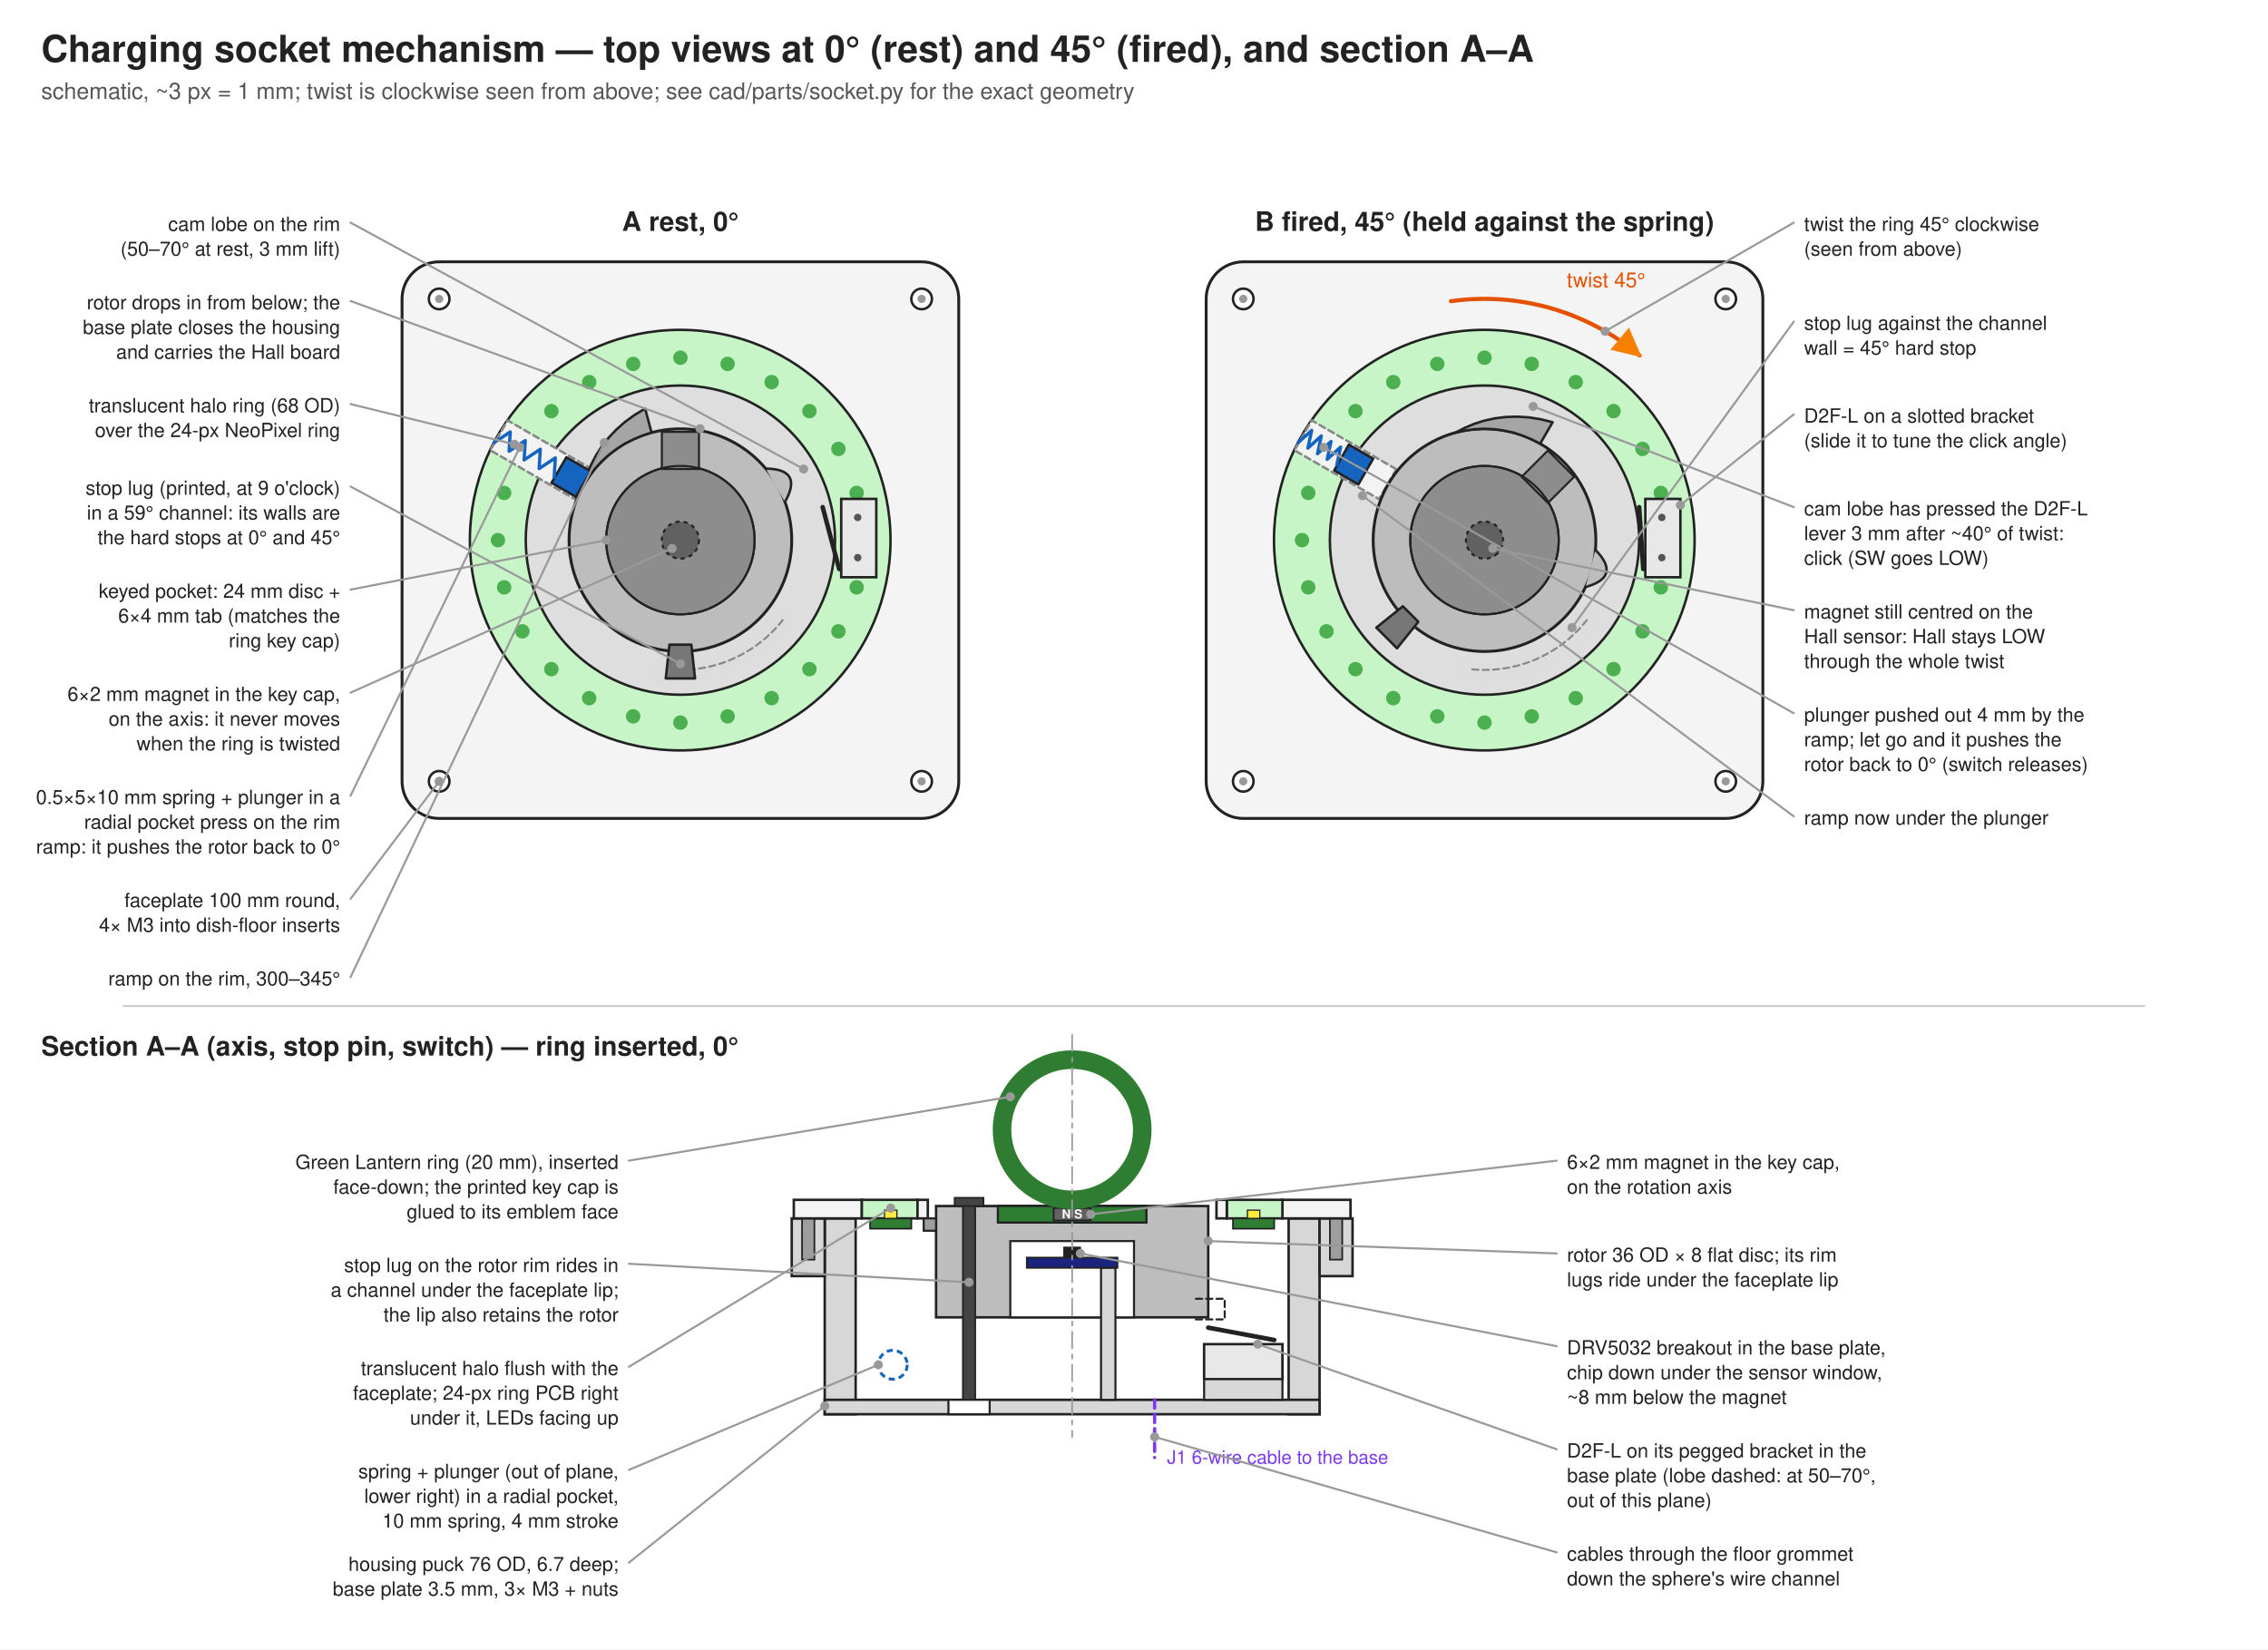
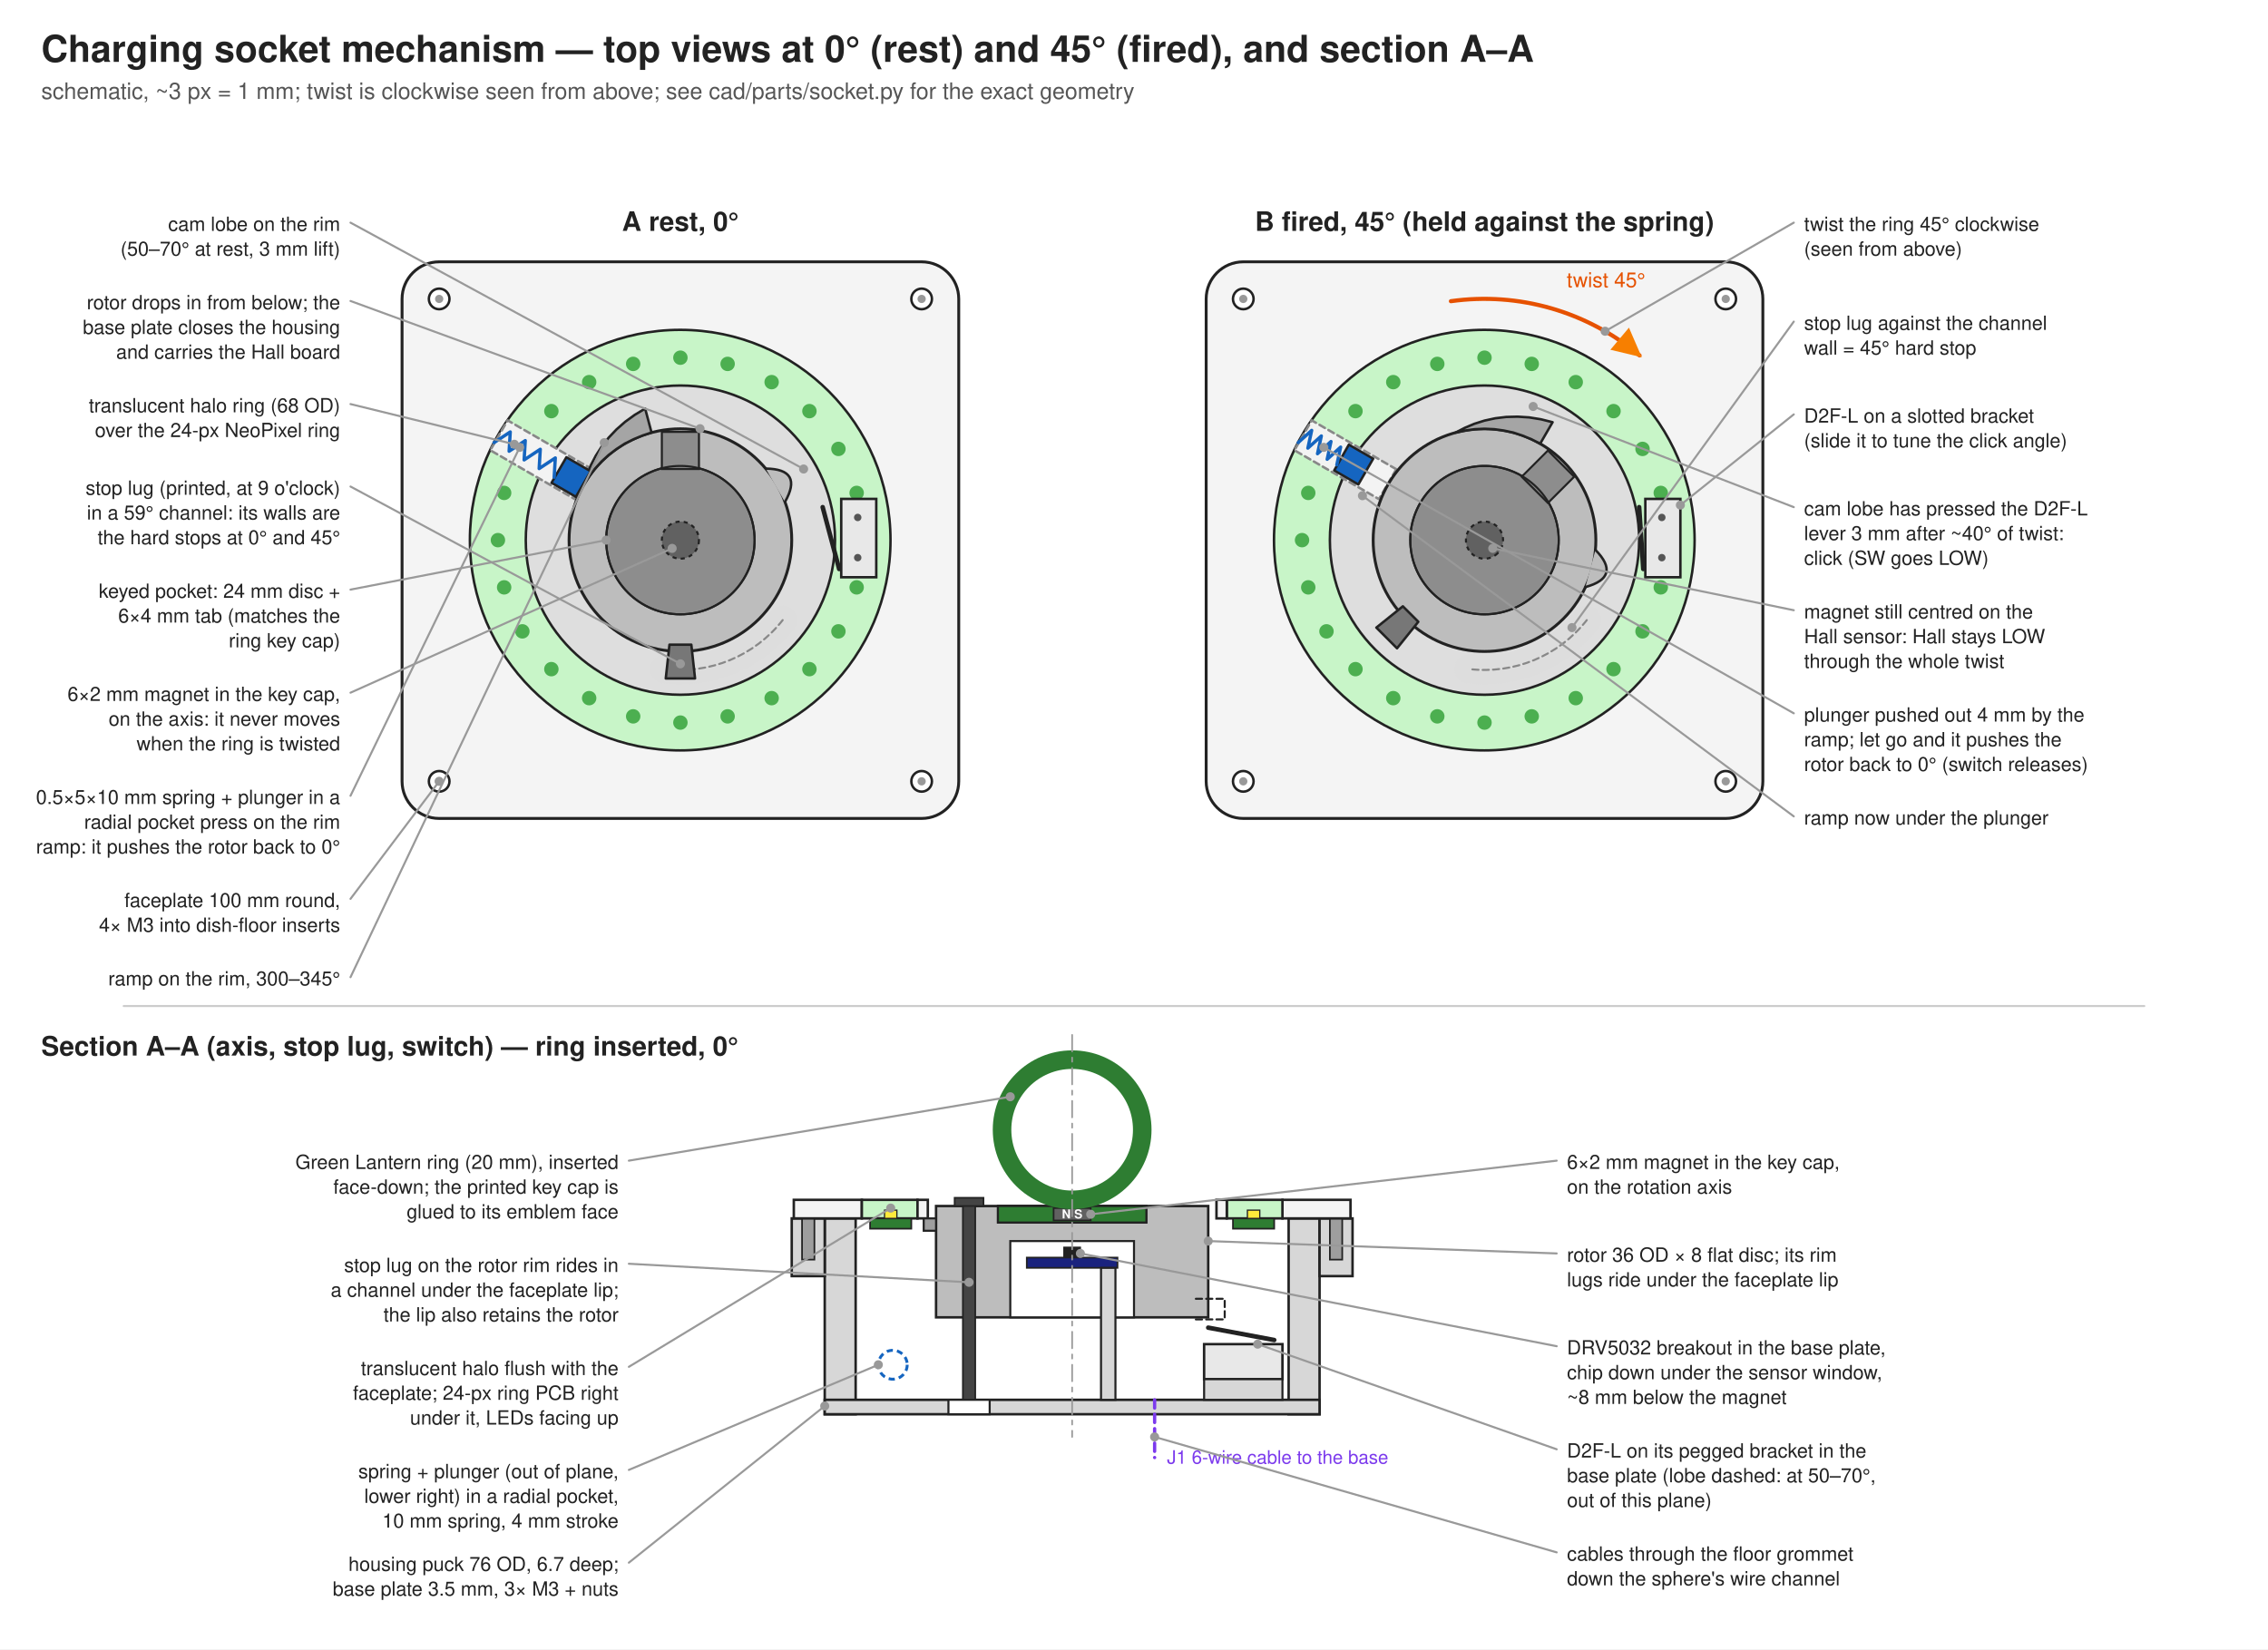
<svg xmlns="http://www.w3.org/2000/svg" viewBox="0 0 1100 800" width="1100" height="800" font-family="Helvetica, Arial, sans-serif" font-size="12" fill="#222222">
  <defs>
    <marker id="arr" viewBox="0 0 10 10" refX="9" refY="5" markerWidth="7" markerHeight="7" orient="auto-start-reverse">
      <path d="M0,0 L10,5 L0,10 z" fill="context-stroke" />
    </marker>
    <marker id="arrP" viewBox="0 0 10 10" refX="9" refY="5" markerWidth="7" markerHeight="7" orient="auto-start-reverse">
      <path d="M0,0 L10,5 L0,10 z" fill="#7c3aed" />
    </marker>
    <marker id="arrB" viewBox="0 0 10 10" refX="9" refY="5" markerWidth="7" markerHeight="7" orient="auto-start-reverse">
      <path d="M0,0 L10,5 L0,10 z" fill="#1d4ed8" />
    </marker>
    <marker id="arrGy" viewBox="0 0 10 10" refX="9" refY="5" markerWidth="7" markerHeight="7" orient="auto-start-reverse">
      <path d="M0,0 L10,5 L0,10 z" fill="#777777" />
    </marker>
    <marker id="arrG" viewBox="0 0 10 10" refX="9" refY="5" markerWidth="7" markerHeight="7" orient="auto-start-reverse">
      <path d="M0,0 L10,5 L0,10 z" fill="#2a9d2a" />
    </marker>
    <marker id="arrK" viewBox="0 0 10 10" refX="9" refY="5" markerWidth="7" markerHeight="7" orient="auto-start-reverse">
      <path d="M0,0 L10,5 L0,10 z" fill="#222222" />
    </marker>
    <marker id="arrO" viewBox="0 0 10 10" refX="9" refY="5" markerWidth="7" markerHeight="7" orient="auto-start-reverse">
      <path d="M0,0 L10,5 L0,10 z" fill="#f77f00" />
    </marker>
    <marker id="arrR" viewBox="0 0 10 10" refX="9" refY="5" markerWidth="7" markerHeight="7" orient="auto-start-reverse">
      <path d="M0,0 L10,5 L0,10 z" fill="#d62828" />
    </marker>
  </defs>
  <rect x="0" y="0" width="1100" height="800" fill="#ffffff" />
  <text x="20" y="30" font-size="18" text-anchor="start" font-weight="bold" fill="#222222">Charging socket mechanism — top views at 0° (rest) and 45° (fired), and section A–A</text>
  <text x="20" y="48" font-size="11" text-anchor="start" font-weight="normal" fill="#555">schematic, ~3 px = 1 mm; twist is clockwise seen from above; see cad/parts/socket.py for the exact geometry</text>
  <text x="330" y="112" font-size="13" text-anchor="middle" font-weight="bold" fill="#222222">A  rest, 0°</text>
  <rect x="195" y="127" width="270" height="270" rx="18" fill="#f4f4f4" stroke="#222222" stroke-width="1.4" />
  <circle cx="213" cy="145" r="5" fill="#fff" stroke="#222222" stroke-width="1.2" />
  <circle cx="213" cy="145" r="2" fill="#999" stroke="none" stroke-width="1.2" />
  <circle cx="213" cy="379" r="5" fill="#fff" stroke="#222222" stroke-width="1.2" />
  <circle cx="213" cy="379" r="2" fill="#999" stroke="none" stroke-width="1.2" />
  <circle cx="447" cy="145" r="5" fill="#fff" stroke="#222222" stroke-width="1.2" />
  <circle cx="447" cy="145" r="2" fill="#999" stroke="none" stroke-width="1.2" />
  <circle cx="447" cy="379" r="5" fill="#fff" stroke="#222222" stroke-width="1.2" />
  <circle cx="447" cy="379" r="2" fill="#999" stroke="none" stroke-width="1.2" />
  <path d="M330.0,160.0 A102.0,102.0 0 1 1 329.8,160.0 Z" fill="#c8f5c8" stroke="#222222" stroke-width="1.2" stroke-linecap="round" stroke-linejoin="round" />
  <circle cx="330" cy="262" r="75.0" fill="#dedede" stroke="#222222" stroke-width="1.2" />
  <circle cx="330.0" cy="173.5" r="3.5" fill="#4caf50" stroke="none" stroke-width="1.2" />
  <circle cx="352.905" cy="176.516" r="3.5" fill="#4caf50" stroke="none" stroke-width="1.2" />
  <circle cx="374.25" cy="185.357" r="3.5" fill="#4caf50" stroke="none" stroke-width="1.2" />
  <circle cx="392.579" cy="199.421" r="3.5" fill="#4caf50" stroke="none" stroke-width="1.2" />
  <circle cx="406.643" cy="217.75" r="3.5" fill="#4caf50" stroke="none" stroke-width="1.2" />
  <circle cx="415.484" cy="239.095" r="3.5" fill="#4caf50" stroke="none" stroke-width="1.2" />
  <circle cx="418.5" cy="262.0" r="3.5" fill="#4caf50" stroke="none" stroke-width="1.2" />
  <circle cx="415.484" cy="284.905" r="3.5" fill="#4caf50" stroke="none" stroke-width="1.2" />
  <circle cx="406.643" cy="306.25" r="3.5" fill="#4caf50" stroke="none" stroke-width="1.2" />
  <circle cx="392.579" cy="324.579" r="3.5" fill="#4caf50" stroke="none" stroke-width="1.2" />
  <circle cx="374.25" cy="338.643" r="3.5" fill="#4caf50" stroke="none" stroke-width="1.2" />
  <circle cx="352.905" cy="347.484" r="3.5" fill="#4caf50" stroke="none" stroke-width="1.2" />
  <circle cx="330.0" cy="350.5" r="3.5" fill="#4caf50" stroke="none" stroke-width="1.2" />
  <circle cx="307.095" cy="347.484" r="3.5" fill="#4caf50" stroke="none" stroke-width="1.2" />
  <circle cx="285.75" cy="338.643" r="3.5" fill="#4caf50" stroke="none" stroke-width="1.2" />
  <circle cx="267.421" cy="324.579" r="3.5" fill="#4caf50" stroke="none" stroke-width="1.2" />
  <circle cx="253.357" cy="306.25" r="3.5" fill="#4caf50" stroke="none" stroke-width="1.2" />
  <circle cx="244.516" cy="284.905" r="3.5" fill="#4caf50" stroke="none" stroke-width="1.2" />
  <circle cx="241.5" cy="262.0" r="3.5" fill="#4caf50" stroke="none" stroke-width="1.2" />
  <circle cx="244.516" cy="239.095" r="3.5" fill="#4caf50" stroke="none" stroke-width="1.2" />
  <circle cx="253.357" cy="217.75" r="3.5" fill="#4caf50" stroke="none" stroke-width="1.2" />
  <circle cx="267.421" cy="199.421" r="3.5" fill="#4caf50" stroke="none" stroke-width="1.2" />
  <circle cx="285.75" cy="185.357" r="3.5" fill="#4caf50" stroke="none" stroke-width="1.2" />
  <circle cx="307.095" cy="176.516" r="3.5" fill="#4caf50" stroke="none" stroke-width="1.2" />
  <path d="M330.0,207.1 A54.9,54.9 0 1 1 330.0,207.1" fill="none" stroke="#777" stroke-width="2" stroke-linecap="round" stroke-linejoin="round" />
  <path d="M287.2,227.6 L246.2,203.9 L237.8,218.4 L278.8,242.1 Z" fill="#f3f3f3" stroke="#888" stroke-width="1.2" stroke-linecap="round" stroke-linejoin="round" stroke-dasharray="3,2" />
  <path d="M379.6,300.8 A63.0,63.0 0 0 1 322.3,324.5" fill="none" stroke="#ddd" stroke-width="14" stroke-linecap="round" stroke-linejoin="round" />
  <path d="M379.6,300.8 A63.0,63.0 0 0 1 322.3,324.5" fill="none" stroke="#888" stroke-width="1" stroke-linecap="round" stroke-linejoin="round" stroke-dasharray="3,2" />
  <rect x="408.0" y="242" width="17" height="38" rx="0" fill="#e8e8e8" stroke="#222222" stroke-width="1.2" />
  <circle cx="416.0" cy="251" r="1.8" fill="#555" stroke="none" stroke-width="1.2" />
  <circle cx="416.0" cy="270.5" r="1.8" fill="#555" stroke="none" stroke-width="1.2" />
  <g transform="rotate(0 330 262)">
    <circle cx="330" cy="262" r="54.0" fill="#bdbdbd" stroke="#222222" stroke-width="1.4" />
    <path d="M283.2,235.0 L285.8,231.0 L288.6,227.3 L291.8,223.8 L295.3,220.6 L299.0,217.8 L303.0,215.2 L307.2,213.1 L311.5,211.3 L316.0,209.8 L312.9,198.2 L307.9,201.2 L303.2,204.6 L299.0,208.3 L295.2,212.3 L291.9,216.5 L289.0,221.0 L286.6,225.6 L284.7,230.3 L283.2,235.0 Z" fill="#a5a5a5" stroke="#222222" stroke-width="1.2" stroke-linecap="round" stroke-linejoin="round" />
    <path d="M324.7,312.7 L322.9,329.1 L337.1,329.1 L335.3,312.7 Z" fill="#777" stroke="#222222" stroke-width="1.2" stroke-linecap="round" stroke-linejoin="round" />
    <circle cx="330" cy="262" r="36.0" fill="#8d8d8d" stroke="#222222" stroke-width="1" />
    <rect x="321.0" y="209.5" width="18.0" height="18.0" rx="0" fill="#8d8d8d" stroke="#222222" stroke-width="1" />
    <circle cx="330" cy="262" r="36.0" fill="none" stroke="#222222" stroke-width="1" />
    <circle cx="330" cy="262" r="9.0" fill="#616161" stroke="#222222" stroke-width="1" stroke-dasharray="2,2" />
    <path d="M371.4,227.3 Q389.8,227.5 380.7,243.5" fill="#bdbdbd" stroke="#222222" stroke-width="1.2" stroke-linecap="round" stroke-linejoin="round" />
  </g>
  <path d="M286.5,228.6 L274.7,221.8 L267.5,234.2 L279.3,241.0 Z" fill="#1565c0" stroke="#222222" stroke-width="1.2" stroke-linecap="round" stroke-linejoin="round" />
  <path d="M268.777,231.5 L269.331,222.125 L261.49,227.293 L262.045,217.918 L254.205,223.088 L254.762,213.713 L246.922,218.883 L247.48,209.509 L239.641,214.68" fill="none" stroke="#1565c0" stroke-width="1.6" stroke-linecap="round" stroke-linejoin="round" />
  <path d="M407.0,276 L399.0,246" fill="none" stroke="#222222" stroke-width="2.2" stroke-linecap="round" stroke-linejoin="round" />
  <text x="720" y="112" font-size="13" text-anchor="middle" font-weight="bold" fill="#222222">B  fired, 45° (held against the spring)</text>
  <rect x="585" y="127" width="270" height="270" rx="18" fill="#f4f4f4" stroke="#222222" stroke-width="1.4" />
  <circle cx="603" cy="145" r="5" fill="#fff" stroke="#222222" stroke-width="1.2" />
  <circle cx="603" cy="145" r="2" fill="#999" stroke="none" stroke-width="1.2" />
  <circle cx="603" cy="379" r="5" fill="#fff" stroke="#222222" stroke-width="1.2" />
  <circle cx="603" cy="379" r="2" fill="#999" stroke="none" stroke-width="1.2" />
  <circle cx="837" cy="145" r="5" fill="#fff" stroke="#222222" stroke-width="1.2" />
  <circle cx="837" cy="145" r="2" fill="#999" stroke="none" stroke-width="1.2" />
  <circle cx="837" cy="379" r="5" fill="#fff" stroke="#222222" stroke-width="1.2" />
  <circle cx="837" cy="379" r="2" fill="#999" stroke="none" stroke-width="1.2" />
  <path d="M720.0,160.0 A102.0,102.0 0 1 1 719.8,160.0 Z" fill="#c8f5c8" stroke="#222222" stroke-width="1.2" stroke-linecap="round" stroke-linejoin="round" />
  <circle cx="720" cy="262" r="75.0" fill="#dedede" stroke="#222222" stroke-width="1.2" />
  <circle cx="720.0" cy="173.5" r="3.5" fill="#4caf50" stroke="none" stroke-width="1.2" />
  <circle cx="742.905" cy="176.516" r="3.5" fill="#4caf50" stroke="none" stroke-width="1.2" />
  <circle cx="764.25" cy="185.357" r="3.5" fill="#4caf50" stroke="none" stroke-width="1.2" />
  <circle cx="782.579" cy="199.421" r="3.5" fill="#4caf50" stroke="none" stroke-width="1.2" />
  <circle cx="796.643" cy="217.75" r="3.5" fill="#4caf50" stroke="none" stroke-width="1.2" />
  <circle cx="805.484" cy="239.095" r="3.5" fill="#4caf50" stroke="none" stroke-width="1.2" />
  <circle cx="808.5" cy="262.0" r="3.5" fill="#4caf50" stroke="none" stroke-width="1.2" />
  <circle cx="805.484" cy="284.905" r="3.5" fill="#4caf50" stroke="none" stroke-width="1.2" />
  <circle cx="796.643" cy="306.25" r="3.5" fill="#4caf50" stroke="none" stroke-width="1.2" />
  <circle cx="782.579" cy="324.579" r="3.5" fill="#4caf50" stroke="none" stroke-width="1.2" />
  <circle cx="764.25" cy="338.643" r="3.5" fill="#4caf50" stroke="none" stroke-width="1.2" />
  <circle cx="742.905" cy="347.484" r="3.5" fill="#4caf50" stroke="none" stroke-width="1.2" />
  <circle cx="720.0" cy="350.5" r="3.5" fill="#4caf50" stroke="none" stroke-width="1.2" />
  <circle cx="697.095" cy="347.484" r="3.5" fill="#4caf50" stroke="none" stroke-width="1.2" />
  <circle cx="675.75" cy="338.643" r="3.5" fill="#4caf50" stroke="none" stroke-width="1.2" />
  <circle cx="657.421" cy="324.579" r="3.5" fill="#4caf50" stroke="none" stroke-width="1.2" />
  <circle cx="643.357" cy="306.25" r="3.5" fill="#4caf50" stroke="none" stroke-width="1.2" />
  <circle cx="634.516" cy="284.905" r="3.5" fill="#4caf50" stroke="none" stroke-width="1.2" />
  <circle cx="631.5" cy="262.0" r="3.5" fill="#4caf50" stroke="none" stroke-width="1.2" />
  <circle cx="634.516" cy="239.095" r="3.5" fill="#4caf50" stroke="none" stroke-width="1.2" />
  <circle cx="643.357" cy="217.75" r="3.5" fill="#4caf50" stroke="none" stroke-width="1.2" />
  <circle cx="657.421" cy="199.421" r="3.5" fill="#4caf50" stroke="none" stroke-width="1.2" />
  <circle cx="675.75" cy="185.357" r="3.5" fill="#4caf50" stroke="none" stroke-width="1.2" />
  <circle cx="697.095" cy="176.516" r="3.5" fill="#4caf50" stroke="none" stroke-width="1.2" />
  <path d="M720.0,207.1 A54.9,54.9 0 1 1 720.0,207.1" fill="none" stroke="#777" stroke-width="2" stroke-linecap="round" stroke-linejoin="round" />
  <path d="M677.2,227.6 L636.2,203.9 L627.8,218.4 L668.8,242.1 Z" fill="#f3f3f3" stroke="#888" stroke-width="1.2" stroke-linecap="round" stroke-linejoin="round" stroke-dasharray="3,2" />
  <path d="M769.6,300.8 A63.0,63.0 0 0 1 712.3,324.5" fill="none" stroke="#ddd" stroke-width="14" stroke-linecap="round" stroke-linejoin="round" />
  <path d="M769.6,300.8 A63.0,63.0 0 0 1 712.3,324.5" fill="none" stroke="#888" stroke-width="1" stroke-linecap="round" stroke-linejoin="round" stroke-dasharray="3,2" />
  <rect x="798.0" y="242" width="17" height="38" rx="0" fill="#e8e8e8" stroke="#222222" stroke-width="1.2" />
  <circle cx="806.0" cy="251" r="1.8" fill="#555" stroke="none" stroke-width="1.2" />
  <circle cx="806.0" cy="270.5" r="1.8" fill="#555" stroke="none" stroke-width="1.2" />
  <g transform="rotate(45 720 262)">
    <circle cx="720" cy="262" r="54.0" fill="#bdbdbd" stroke="#222222" stroke-width="1.4" />
    <path d="M673.2,235.0 L675.8,231.0 L678.6,227.3 L681.8,223.8 L685.3,220.6 L689.0,217.8 L693.0,215.2 L697.2,213.1 L701.5,211.3 L706.0,209.8 L702.9,198.2 L697.9,201.2 L693.2,204.6 L689.0,208.3 L685.2,212.3 L681.9,216.5 L679.0,221.0 L676.6,225.6 L674.7,230.3 L673.2,235.0 Z" fill="#a5a5a5" stroke="#222222" stroke-width="1.2" stroke-linecap="round" stroke-linejoin="round" />
    <path d="M714.7,312.7 L712.9,329.1 L727.1,329.1 L725.3,312.7 Z" fill="#777" stroke="#222222" stroke-width="1.2" stroke-linecap="round" stroke-linejoin="round" />
    <circle cx="720" cy="262" r="36.0" fill="#8d8d8d" stroke="#222222" stroke-width="1" />
    <rect x="711.0" y="209.5" width="18.0" height="18.0" rx="0" fill="#8d8d8d" stroke="#222222" stroke-width="1" />
    <circle cx="720" cy="262" r="36.0" fill="none" stroke="#222222" stroke-width="1" />
    <circle cx="720" cy="262" r="9.0" fill="#616161" stroke="#222222" stroke-width="1" stroke-dasharray="2,2" />
    <path d="M761.4,227.3 Q779.8,227.5 770.7,243.5" fill="#bdbdbd" stroke="#222222" stroke-width="1.2" stroke-linecap="round" stroke-linejoin="round" />
  </g>
  <path d="M666.0,222.5 L654.2,215.7 L647.1,228.2 L658.8,235.0 Z" fill="#1565c0" stroke="#222222" stroke-width="1.2" stroke-linecap="round" stroke-linejoin="round" />
  <path d="M648.367,225.491 L650.224,216.867 L643.685,222.788 L645.542,214.164 L639.003,220.085 L640.861,211.461 L634.322,217.382 L636.18,208.758 L629.641,214.68" fill="none" stroke="#1565c0" stroke-width="1.6" stroke-linecap="round" stroke-linejoin="round" />
  <path d="M797.0,276 L795.0,246" fill="none" stroke="#222222" stroke-width="2.2" stroke-linecap="round" stroke-linejoin="round" />
  <path d="M703.7,146.1 A117.0,117.0 0 0 1 795.2,172.4" fill="none" stroke="#e65100" stroke-width="2" stroke-linecap="round" stroke-linejoin="round" marker-end="url(#arrO)" />
  <text x="759.863" y="139.314" font-size="10" text-anchor="start" font-weight="normal" fill="#e65100">twist 45°</text>
  <text x="165" y="112" font-size="9.5" text-anchor="end" font-weight="normal" fill="#222222">cam lobe on the rim</text>
  <text x="165" y="124" font-size="9.5" text-anchor="end" font-weight="normal" fill="#222222">(50–70° at rest, 3 mm lift)</text>
  <path d="M170,108 L389.756,227.5" fill="none" stroke="#999" stroke-width="1" stroke-linecap="round" stroke-linejoin="round" />
  <circle cx="389.756" cy="227.5" r="2.2" fill="#999" />
  <text x="165" y="150" font-size="9.5" text-anchor="end" font-weight="normal" fill="#222222">rotor drops in from below; the</text>
  <text x="165" y="162" font-size="9.5" text-anchor="end" font-weight="normal" fill="#222222">base plate closes the housing</text>
  <text x="165" y="174" font-size="9.5" text-anchor="end" font-weight="normal" fill="#222222">and carries the Hall board</text>
  <path d="M170,146 L339.533,207.934" fill="none" stroke="#999" stroke-width="1" stroke-linecap="round" stroke-linejoin="round" />
  <circle cx="339.533" cy="207.934" r="2.2" fill="#999" />
  <text x="165" y="200" font-size="9.5" text-anchor="end" font-weight="normal" fill="#222222">translucent halo ring (68 OD)</text>
  <text x="165" y="212" font-size="9.5" text-anchor="end" font-weight="normal" fill="#222222">over the 24-px NeoPixel ring</text>
  <path d="M170,196 L249.46,215.5" fill="none" stroke="#999" stroke-width="1" stroke-linecap="round" stroke-linejoin="round" />
  <circle cx="249.46" cy="215.5" r="2.2" fill="#999" />
  <text x="165" y="240" font-size="9.5" text-anchor="end" font-weight="normal" fill="#222222">stop lug (printed, at 9 o'clock)</text>
  <text x="165" y="252" font-size="9.5" text-anchor="end" font-weight="normal" fill="#222222">in a 59° channel: its walls are</text>
  <text x="165" y="264" font-size="9.5" text-anchor="end" font-weight="normal" fill="#222222">the hard stops at 0° and 45°</text>
  <path d="M170,236 L330.0,322.0" fill="none" stroke="#999" stroke-width="1" stroke-linecap="round" stroke-linejoin="round" />
  <circle cx="330.0" cy="322.0" r="2.2" fill="#999" />
  <text x="165" y="290" font-size="9.5" text-anchor="end" font-weight="normal" fill="#222222">keyed pocket: 24 mm disc +</text>
  <text x="165" y="302" font-size="9.5" text-anchor="end" font-weight="normal" fill="#222222">6×4 mm tab (matches the</text>
  <text x="165" y="314" font-size="9.5" text-anchor="end" font-weight="normal" fill="#222222">ring key cap)</text>
  <path d="M170,286 L294.0,262.0" fill="none" stroke="#999" stroke-width="1" stroke-linecap="round" stroke-linejoin="round" />
  <circle cx="294.0" cy="262.0" r="2.2" fill="#999" />
  <text x="165" y="340" font-size="9.5" text-anchor="end" font-weight="normal" fill="#222222">6×2 mm magnet in the key cap,</text>
  <text x="165" y="352" font-size="9.5" text-anchor="end" font-weight="normal" fill="#222222">on the axis: it never moves</text>
  <text x="165" y="364" font-size="9.5" text-anchor="end" font-weight="normal" fill="#222222">when the ring is twisted</text>
  <path d="M170,336 L326,266" fill="none" stroke="#999" stroke-width="1" stroke-linecap="round" stroke-linejoin="round" />
  <circle cx="326" cy="266" r="2.2" fill="#999" />
  <text x="165" y="390" font-size="9.5" text-anchor="end" font-weight="normal" fill="#222222">0.5×5×10 mm spring + plunger in a</text>
  <text x="165" y="402" font-size="9.5" text-anchor="end" font-weight="normal" fill="#222222">radial pocket press on the rim</text>
  <text x="165" y="414" font-size="9.5" text-anchor="end" font-weight="normal" fill="#222222">ramp: it pushes the rotor back to 0°</text>
  <path d="M170,386 L252.058,217.0" fill="none" stroke="#999" stroke-width="1" stroke-linecap="round" stroke-linejoin="round" />
  <circle cx="252.058" cy="217.0" r="2.2" fill="#999" />
  <text x="165" y="440" font-size="9.5" text-anchor="end" font-weight="normal" fill="#222222">faceplate 100 mm round,</text>
  <text x="165" y="452" font-size="9.5" text-anchor="end" font-weight="normal" fill="#222222">4× M3 into dish-floor inserts</text>
  <path d="M170,436 L213,379" fill="none" stroke="#999" stroke-width="1" stroke-linecap="round" stroke-linejoin="round" />
  <circle cx="213" cy="379" r="2.2" fill="#999" />
  <text x="165" y="478" font-size="9.5" text-anchor="end" font-weight="normal" fill="#222222">ramp on the rim, 300–345°</text>
  <path d="M170,474 L293.06,214.719" fill="none" stroke="#999" stroke-width="1" stroke-linecap="round" stroke-linejoin="round" />
  <circle cx="293.06" cy="214.719" r="2.2" fill="#999" />
  <text x="875" y="112" font-size="9.5" text-anchor="start" font-weight="normal" fill="#222222">twist the ring 45° clockwise</text>
  <text x="875" y="124" font-size="9.5" text-anchor="start" font-weight="normal" fill="#222222">(seen from above)</text>
  <path d="M870,108 L778.5,160.675" fill="none" stroke="#999" stroke-width="1" stroke-linecap="round" stroke-linejoin="round" />
  <circle cx="778.5" cy="160.675" r="2.2" fill="#999" />
  <text x="875" y="160" font-size="9.5" text-anchor="start" font-weight="normal" fill="#222222">stop lug against the channel</text>
  <text x="875" y="172" font-size="9.5" text-anchor="start" font-weight="normal" fill="#222222">wall = 45° hard stop</text>
  <path d="M870,156 L762.426,304.426" fill="none" stroke="#999" stroke-width="1" stroke-linecap="round" stroke-linejoin="round" />
  <circle cx="762.426" cy="304.426" r="2.2" fill="#999" />
  <text x="875" y="205" font-size="9.5" text-anchor="start" font-weight="normal" fill="#222222">D2F-L on a slotted bracket</text>
  <text x="875" y="217" font-size="9.5" text-anchor="start" font-weight="normal" fill="#222222">(slide it to tune the click angle)</text>
  <path d="M870,201 L815.0,245" fill="none" stroke="#999" stroke-width="1" stroke-linecap="round" stroke-linejoin="round" />
  <circle cx="815.0" cy="245" r="2.2" fill="#999" />
  <text x="875" y="250" font-size="9.5" text-anchor="start" font-weight="normal" fill="#222222">cam lobe has pressed the D2F-L</text>
  <text x="875" y="262" font-size="9.5" text-anchor="start" font-weight="normal" fill="#222222">lever 3 mm after ~40° of twist:</text>
  <text x="875" y="274" font-size="9.5" text-anchor="start" font-weight="normal" fill="#222222">click (SW goes LOW)</text>
  <path d="M870,246 L743.599,197.161" fill="none" stroke="#999" stroke-width="1" stroke-linecap="round" stroke-linejoin="round" />
  <circle cx="743.599" cy="197.161" r="2.2" fill="#999" />
  <text x="875" y="300" font-size="9.5" text-anchor="start" font-weight="normal" fill="#222222">magnet still centred on the</text>
  <text x="875" y="312" font-size="9.5" text-anchor="start" font-weight="normal" fill="#222222">Hall sensor: Hall stays LOW</text>
  <text x="875" y="324" font-size="9.5" text-anchor="start" font-weight="normal" fill="#222222">through the whole twist</text>
  <path d="M870,296 L724,266" fill="none" stroke="#999" stroke-width="1" stroke-linecap="round" stroke-linejoin="round" />
  <circle cx="724" cy="266" r="2.2" fill="#999" />
  <text x="875" y="350" font-size="9.5" text-anchor="start" font-weight="normal" fill="#222222">plunger pushed out 4 mm by the</text>
  <text x="875" y="362" font-size="9.5" text-anchor="start" font-weight="normal" fill="#222222">ramp; let go and it pushes the</text>
  <text x="875" y="374" font-size="9.5" text-anchor="start" font-weight="normal" fill="#222222">rotor back to 0° (switch releases)</text>
  <path d="M870,346 L642.058,217.0" fill="none" stroke="#999" stroke-width="1" stroke-linecap="round" stroke-linejoin="round" />
  <circle cx="642.058" cy="217.0" r="2.2" fill="#999" />
  <text x="875" y="400" font-size="9.5" text-anchor="start" font-weight="normal" fill="#222222">ramp now under the plunger</text>
  <path d="M870,396 L660.799,240.453" fill="none" stroke="#999" stroke-width="1" stroke-linecap="round" stroke-linejoin="round" />
  <circle cx="660.799" cy="240.453" r="2.2" fill="#999" />
  <path d="M60,488 L1040,488" fill="none" stroke="#ccc" stroke-width="1" stroke-linecap="round" stroke-linejoin="round" />
-   <text x="20" y="512" font-size="13" text-anchor="start" font-weight="bold" fill="#222222">Section A–A (axis, stop pin, switch) — ring inserted, 0°</text>
+   <text x="20" y="512" font-size="13" text-anchor="start" font-weight="bold" fill="#222222">Section A–A (axis, stop lug, switch) — ring inserted, 0°</text>
  <rect x="400" y="591" width="15" height="95" rx="0" fill="#d7d7d7" stroke="#222222" stroke-width="1.2" />
  <rect x="625" y="591" width="15" height="95" rx="0" fill="#d7d7d7" stroke="#222222" stroke-width="1.2" />
  <rect x="400" y="679" width="240" height="7" rx="0" fill="#d7d7d7" stroke="#222222" stroke-width="1.2" />
  <rect x="384" y="591" width="16" height="28" rx="0" fill="#d7d7d7" stroke="#222222" stroke-width="1.2" />
  <rect x="389" y="591" width="6" height="20" rx="0" fill="#9e9e9e" stroke="#222222" stroke-width="0.8" />
  <rect x="640" y="591" width="16" height="28" rx="0" fill="#d7d7d7" stroke="#222222" stroke-width="1.2" />
  <rect x="645" y="591" width="6" height="20" rx="0" fill="#9e9e9e" stroke="#222222" stroke-width="0.8" />
  <rect x="385" y="582" width="33" height="9" rx="0" fill="#f4f4f4" stroke="#222222" stroke-width="1.2" />
  <rect x="622" y="582" width="33" height="9" rx="0" fill="#f4f4f4" stroke="#222222" stroke-width="1.2" />
  <rect x="418" y="582" width="27" height="9" rx="0" fill="#c8f5c8" stroke="#222222" stroke-width="1.2" />
  <rect x="595" y="582" width="27" height="9" rx="0" fill="#c8f5c8" stroke="#222222" stroke-width="1.2" />
  <rect x="445" y="582" width="5" height="9" rx="0" fill="#f4f4f4" stroke="#222222" stroke-width="1.2" />
  <rect x="590" y="582" width="5" height="9" rx="0" fill="#f4f4f4" stroke="#222222" stroke-width="1.2" />
  <rect x="422" y="591" width="20" height="5" rx="0" fill="#2e7d32" stroke="#222222" stroke-width="0.8" />
  <rect x="598" y="591" width="20" height="5" rx="0" fill="#2e7d32" stroke="#222222" stroke-width="0.8" />
  <rect x="429" y="587" width="6" height="4" rx="0" fill="#ffeb3b" stroke="#222222" stroke-width="0.6" />
  <rect x="605" y="587" width="6" height="4" rx="0" fill="#ffeb3b" stroke="#222222" stroke-width="0.6" />
  <rect x="454" y="585" width="132" height="54" rx="0" fill="#bdbdbd" stroke="#222222" stroke-width="1.2" />
  <rect x="448" y="591" width="6" height="6" rx="0" fill="#9e9e9e" stroke="#222222" stroke-width="1" />
  <rect x="484" y="585" width="72" height="8" rx="0" fill="#8d8d8d" stroke="#222222" stroke-width="1" />
  <rect x="490" y="602" width="60" height="37" rx="0" fill="#ffffff" stroke="#222222" stroke-width="1" />
  <rect x="484" y="585" width="72" height="8" rx="0" fill="#2e7d32" stroke="#222222" stroke-width="1" />
  <rect x="511" y="586" width="18" height="6" rx="0" fill="#616161" stroke="#222222" stroke-width="0.8" />
  <text x="520" y="591" font-size="6" text-anchor="middle" font-weight="bold" fill="#fff">N  S</text>
  <circle cx="520" cy="548" r="34" fill="none" stroke="#2e7d32" stroke-width="9" />
  <rect x="516" y="605" width="8" height="5" rx="0" fill="#222" stroke="#222222" stroke-width="0.6" />
  <rect x="498" y="610" width="44" height="5" rx="0" fill="#1a237e" stroke="#222222" stroke-width="0.8" />
  <rect x="534" y="615" width="7" height="64" rx="0" fill="#d7d7d7" stroke="#222222" stroke-width="1" />
  <rect x="467" y="583" width="6" height="98" rx="0" fill="#444" stroke="#222222" stroke-width="0.8" />
  <rect x="463" y="581" width="14" height="4" rx="0" fill="#444" stroke="#222222" stroke-width="0.8" />
  <rect x="460" y="679" width="20" height="7" rx="0" fill="#ffffff" stroke="#222222" stroke-width="1" />
  <rect x="584" y="652" width="38" height="17" rx="0" fill="#e8e8e8" stroke="#222222" stroke-width="1.2" />
  <path d="M618,650 L586,644" fill="none" stroke="#222222" stroke-width="2.2" stroke-linecap="round" stroke-linejoin="round" />
  <rect x="584" y="669" width="38" height="10" rx="0" fill="#d7d7d7" stroke="#222222" stroke-width="1" />
  <path d="M580,630 L594,630 L594,640 L580,640" fill="none" stroke="#222222" stroke-width="1" stroke-linecap="round" stroke-linejoin="round" stroke-dasharray="3,2" />
  <circle cx="433" cy="662" r="7" fill="none" stroke="#1565c0" stroke-width="1.4" stroke-dasharray="3,2" />
  <path d="M560,679 L560,707" fill="none" stroke="#7c3aed" stroke-width="1.6" stroke-linecap="round" stroke-linejoin="round" stroke-dasharray="4,3" />
  <text x="566" y="710" font-size="9" text-anchor="start" font-weight="normal" fill="#7c3aed">J1 6-wire cable to the base</text>
  <path d="M520,502 L520,697" fill="none" stroke="#999" stroke-width="0.8" stroke-linecap="round" stroke-linejoin="round" stroke-dasharray="8,3,2,3" />
  <text x="300" y="567" font-size="9.5" text-anchor="end" font-weight="normal" fill="#222222">Green Lantern ring (20 mm), inserted</text>
  <text x="300" y="579" font-size="9.5" text-anchor="end" font-weight="normal" fill="#222222">face-down; the printed key cap is</text>
  <text x="300" y="591" font-size="9.5" text-anchor="end" font-weight="normal" fill="#222222">glued to its emblem face</text>
  <path d="M305,563 L490,532" fill="none" stroke="#999" stroke-width="1" stroke-linecap="round" stroke-linejoin="round" />
  <circle cx="490" cy="532" r="2.2" fill="#999" />
  <text x="300" y="617" font-size="9.5" text-anchor="end" font-weight="normal" fill="#222222">stop lug on the rotor rim rides in</text>
  <text x="300" y="629" font-size="9.5" text-anchor="end" font-weight="normal" fill="#222222">a channel under the faceplate lip;</text>
  <text x="300" y="641" font-size="9.5" text-anchor="end" font-weight="normal" fill="#222222">the lip also retains the rotor</text>
  <path d="M305,613 L470,622" fill="none" stroke="#999" stroke-width="1" stroke-linecap="round" stroke-linejoin="round" />
  <circle cx="470" cy="622" r="2.2" fill="#999" />
  <text x="300" y="667" font-size="9.5" text-anchor="end" font-weight="normal" fill="#222222">translucent halo flush with the</text>
  <text x="300" y="679" font-size="9.5" text-anchor="end" font-weight="normal" fill="#222222">faceplate; 24-px ring PCB right</text>
  <text x="300" y="691" font-size="9.5" text-anchor="end" font-weight="normal" fill="#222222">under it, LEDs facing up</text>
  <path d="M305,663 L432,586" fill="none" stroke="#999" stroke-width="1" stroke-linecap="round" stroke-linejoin="round" />
  <circle cx="432" cy="586" r="2.2" fill="#999" />
  <text x="300" y="717" font-size="9.5" text-anchor="end" font-weight="normal" fill="#222222">spring + plunger (out of plane,</text>
  <text x="300" y="729" font-size="9.5" text-anchor="end" font-weight="normal" fill="#222222">lower right) in a radial pocket,</text>
  <text x="300" y="741" font-size="9.5" text-anchor="end" font-weight="normal" fill="#222222">10 mm spring, 4 mm stroke</text>
  <path d="M305,713 L426,662" fill="none" stroke="#999" stroke-width="1" stroke-linecap="round" stroke-linejoin="round" />
  <circle cx="426" cy="662" r="2.2" fill="#999" />
  <text x="300" y="762" font-size="9.5" text-anchor="end" font-weight="normal" fill="#222222">housing puck 76 OD, 6.7 deep;</text>
  <text x="300" y="774" font-size="9.5" text-anchor="end" font-weight="normal" fill="#222222">base plate 3.5 mm, 3× M3 + nuts</text>
  <path d="M305,758 L400,682" fill="none" stroke="#999" stroke-width="1" stroke-linecap="round" stroke-linejoin="round" />
  <circle cx="400" cy="682" r="2.2" fill="#999" />
  <text x="760" y="567" font-size="9.5" text-anchor="start" font-weight="normal" fill="#222222">6×2 mm magnet in the key cap,</text>
  <text x="760" y="579" font-size="9.5" text-anchor="start" font-weight="normal" fill="#222222">on the rotation axis</text>
  <path d="M755,563 L529,589" fill="none" stroke="#999" stroke-width="1" stroke-linecap="round" stroke-linejoin="round" />
  <circle cx="529" cy="589" r="2.2" fill="#999" />
  <text x="760" y="612" font-size="9.5" text-anchor="start" font-weight="normal" fill="#222222">rotor 36 OD × 8 flat disc; its rim</text>
  <text x="760" y="624" font-size="9.5" text-anchor="start" font-weight="normal" fill="#222222">lugs ride under the faceplate lip</text>
  <path d="M755,608 L586,602" fill="none" stroke="#999" stroke-width="1" stroke-linecap="round" stroke-linejoin="round" />
  <circle cx="586" cy="602" r="2.2" fill="#999" />
  <text x="760" y="657" font-size="9.5" text-anchor="start" font-weight="normal" fill="#222222">DRV5032 breakout in the base plate,</text>
  <text x="760" y="669" font-size="9.5" text-anchor="start" font-weight="normal" fill="#222222">chip down under the sensor window,</text>
  <text x="760" y="681" font-size="9.5" text-anchor="start" font-weight="normal" fill="#222222">~8 mm below the magnet</text>
  <path d="M755,653 L524,608" fill="none" stroke="#999" stroke-width="1" stroke-linecap="round" stroke-linejoin="round" />
  <circle cx="524" cy="608" r="2.2" fill="#999" />
  <text x="760" y="707" font-size="9.5" text-anchor="start" font-weight="normal" fill="#222222">D2F-L on its pegged bracket in the</text>
  <text x="760" y="719" font-size="9.5" text-anchor="start" font-weight="normal" fill="#222222">base plate (lobe dashed: at 50–70°,</text>
  <text x="760" y="731" font-size="9.5" text-anchor="start" font-weight="normal" fill="#222222">out of this plane)</text>
  <path d="M755,703 L610,652" fill="none" stroke="#999" stroke-width="1" stroke-linecap="round" stroke-linejoin="round" />
  <circle cx="610" cy="652" r="2.2" fill="#999" />
  <text x="760" y="757" font-size="9.5" text-anchor="start" font-weight="normal" fill="#222222">cables through the floor grommet</text>
  <text x="760" y="769" font-size="9.5" text-anchor="start" font-weight="normal" fill="#222222">down the sphere's wire channel</text>
  <path d="M755,753 L560,697" fill="none" stroke="#999" stroke-width="1" stroke-linecap="round" stroke-linejoin="round" />
  <circle cx="560" cy="697" r="2.2" fill="#999" />
</svg>
